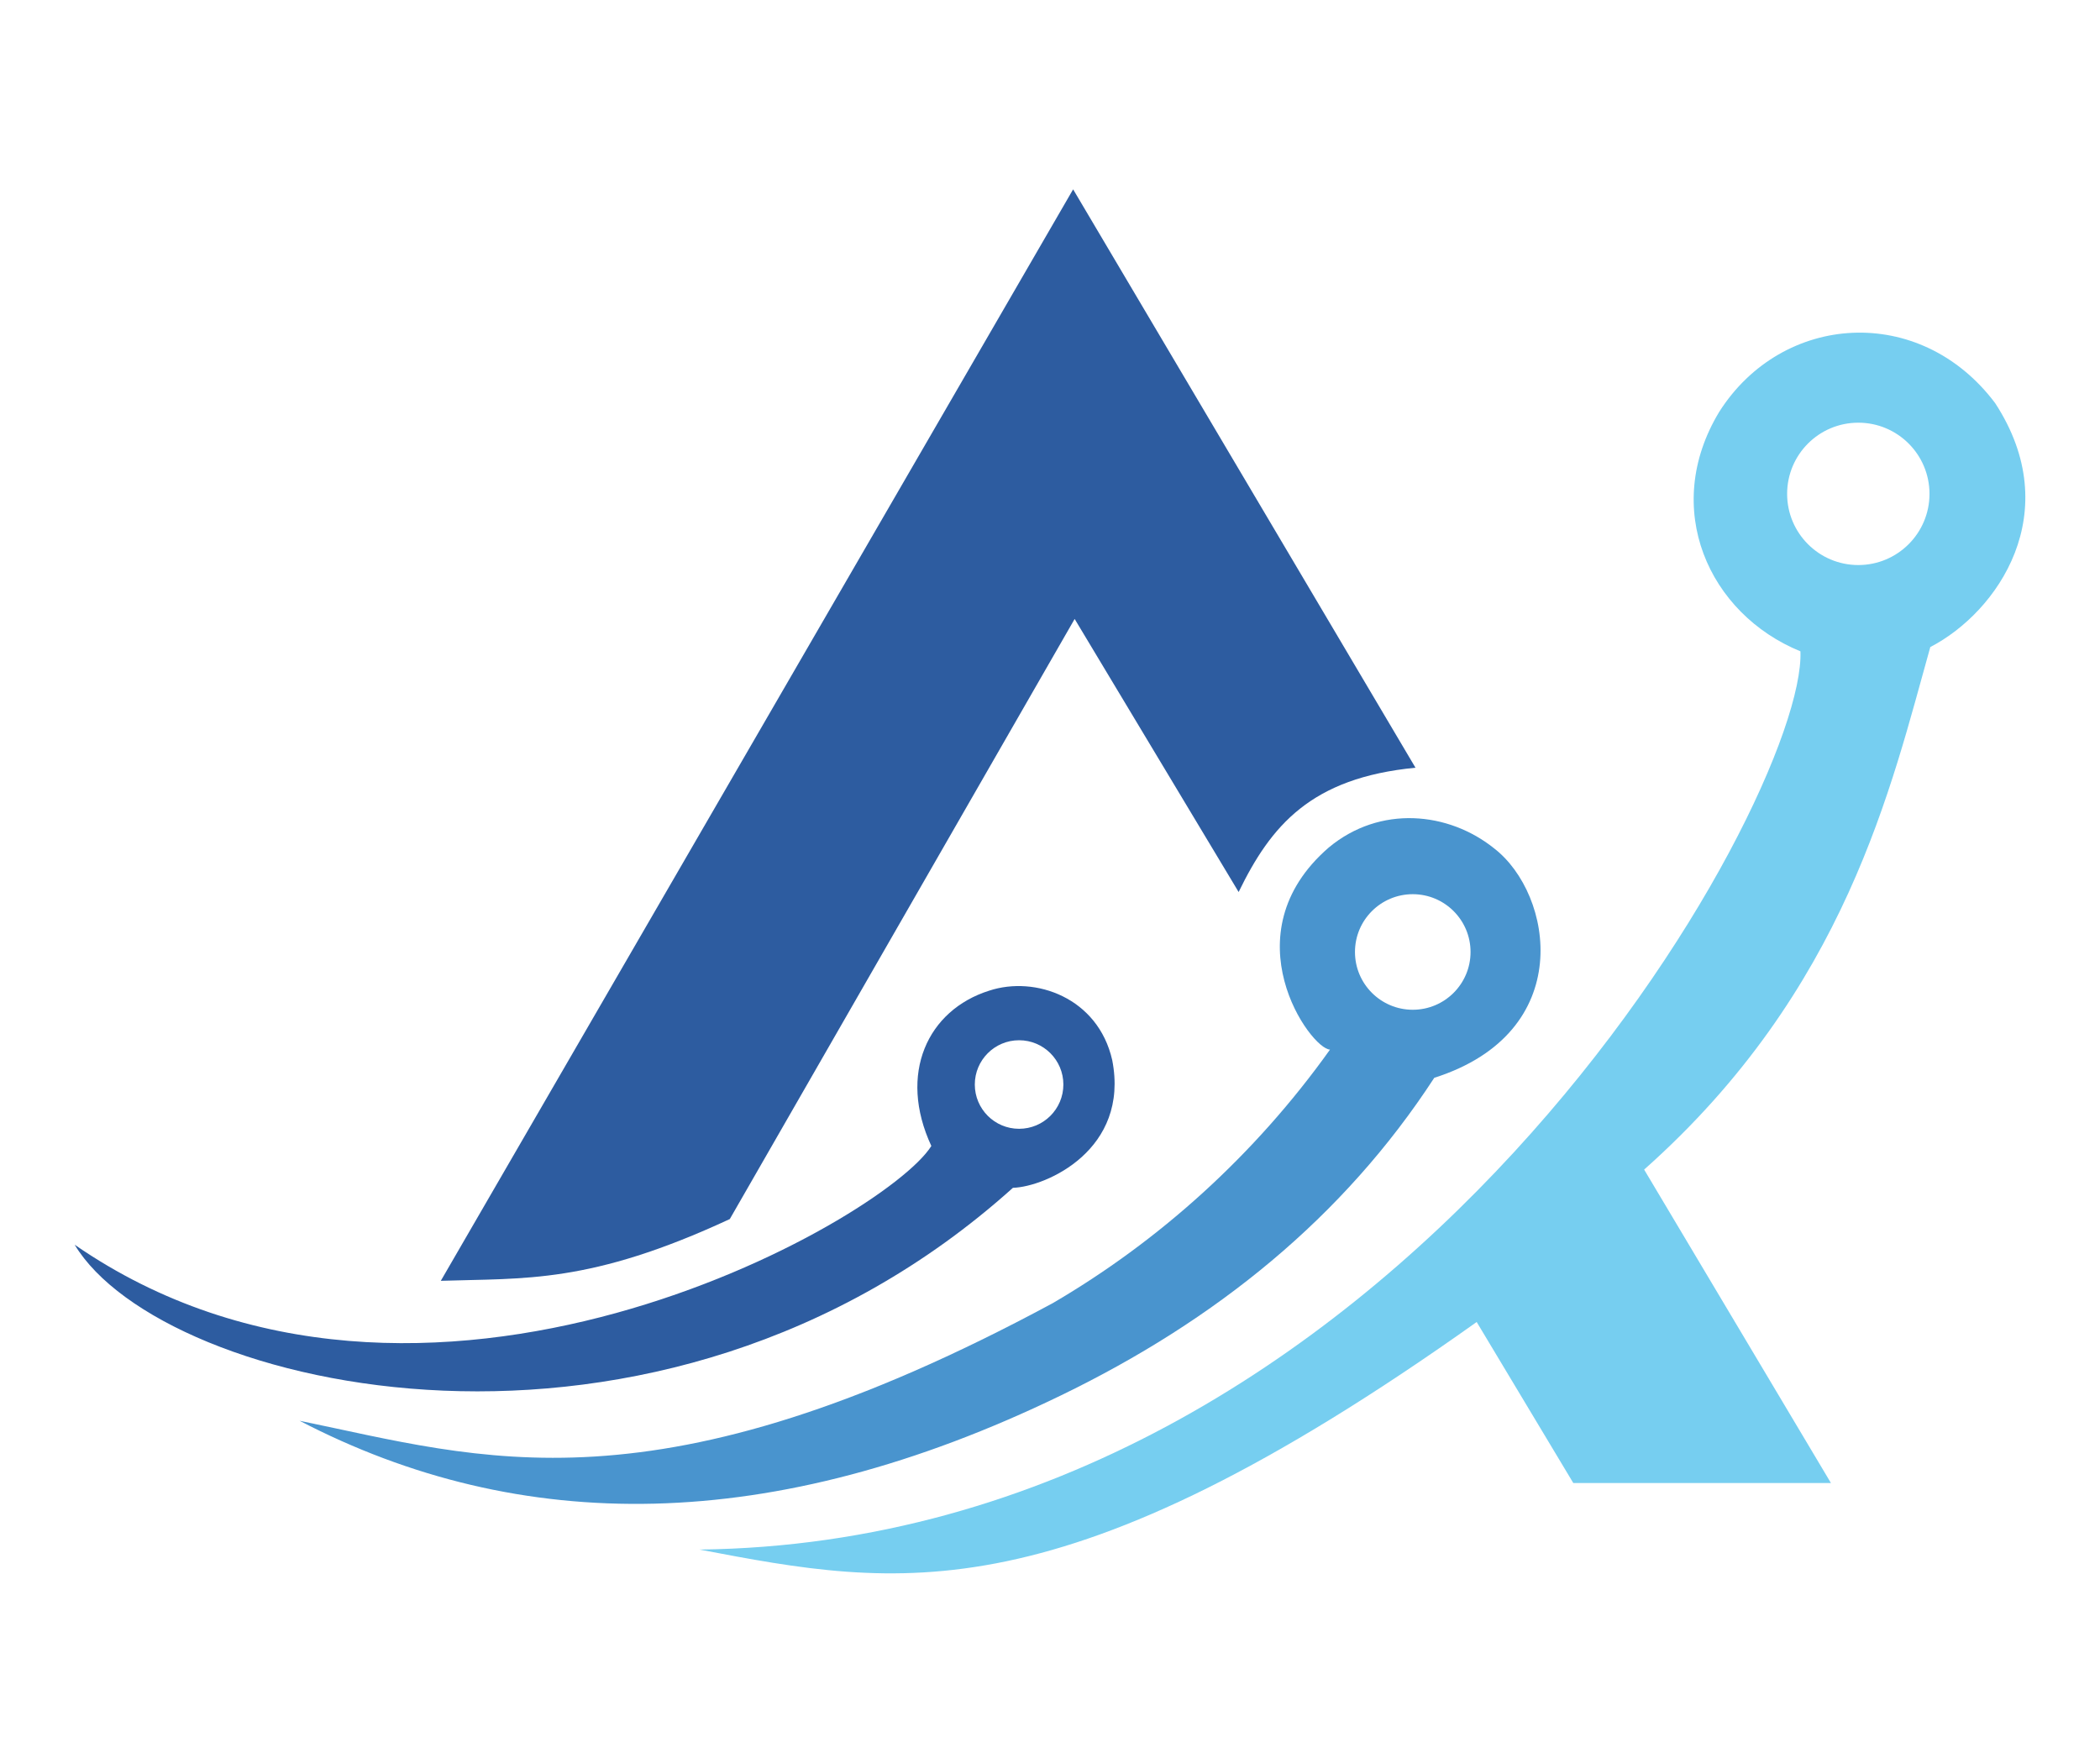
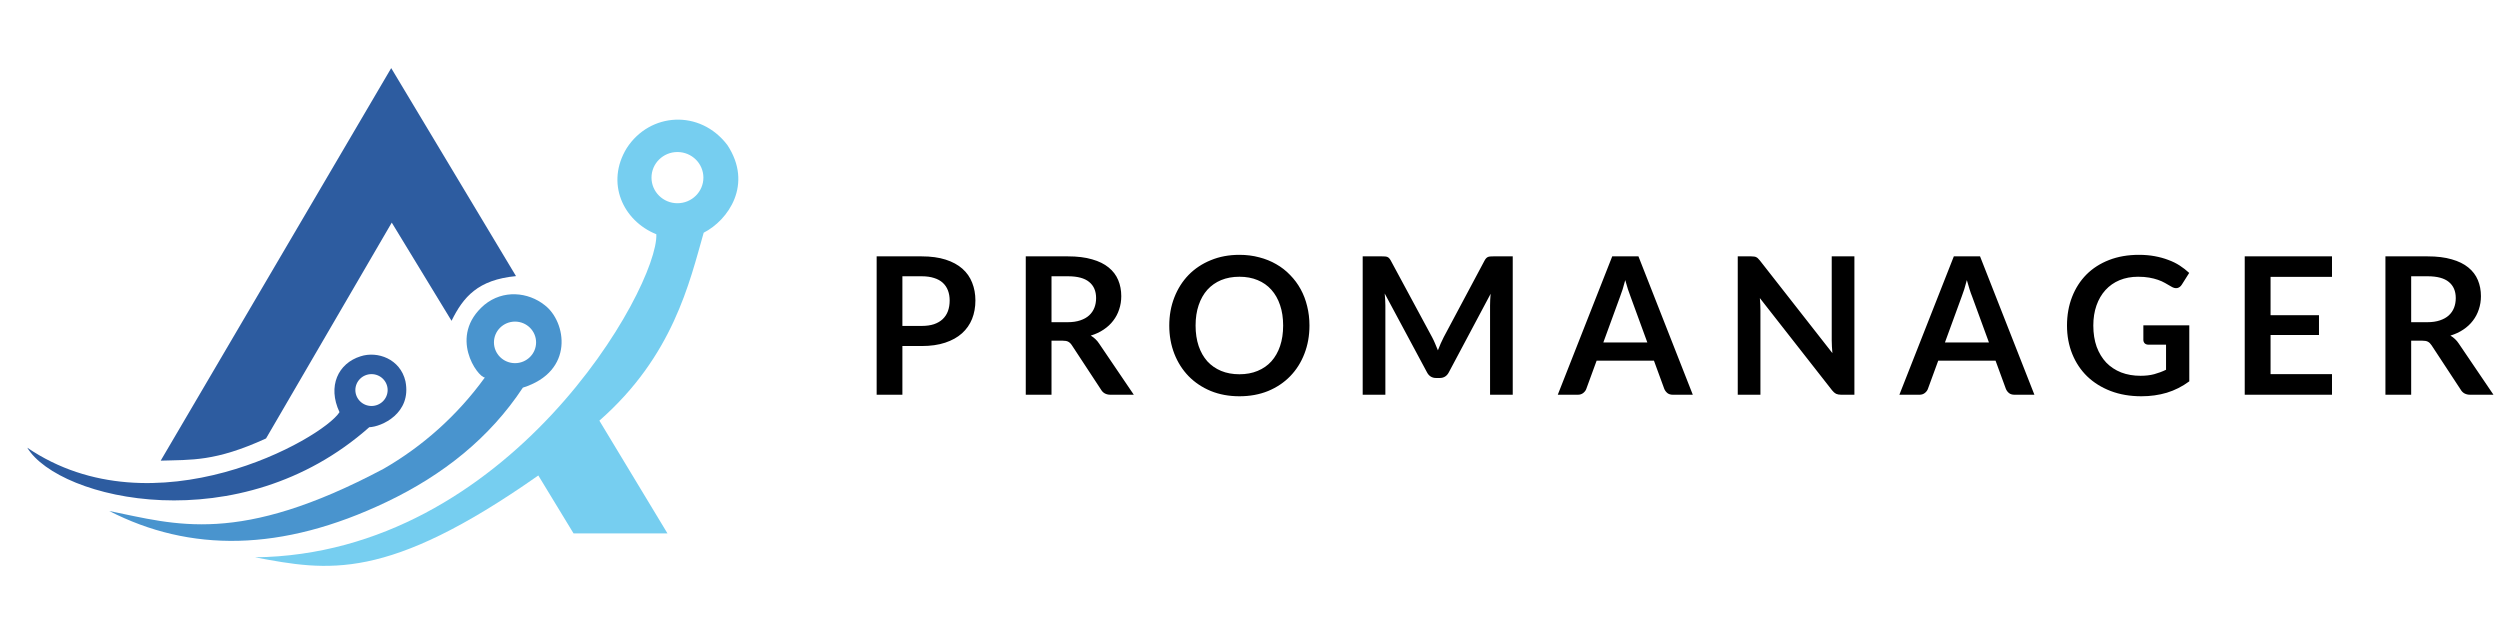
- <svg xmlns="http://www.w3.org/2000/svg" version="1.1" id="svg2" width="299" height="251" viewBox="0 0 299 251">
-   <defs id="defs6" />
-   <g id="g11749" transform="matrix(1.031571,0,0,1.031571,-0.679656,-12.59585)">
-     <path style="opacity:1;fill:#2d5ca0;fill-opacity:1;stroke:none;stroke-width:1;stroke-linejoin:round;stroke-dasharray:none;stroke-opacity:1" d="M 148.776,38.347 61.501,189.009 c 11.555,-0.385 20.556,0.457 39.887,-8.524 l 47.598,-82.837 22.633,37.693 c 4.456,-9.16 9.97,-15.763 24.41,-17.158 z" id="path3079" />
-     <path id="path5922" style="opacity:1;fill:#2d5ca0;fill-opacity:1;stroke:none;stroke-linejoin:round" transform="scale(1,-1)" d="m 147.429,-161.913 a 6.112,6.112 0 0 1 -6.112,6.112 6.112,6.112 0 0 1 -6.112,-6.112 6.112,6.112 0 0 1 6.112,-6.112 6.112,6.112 0 0 1 6.112,6.112 z M 10.965,-184.027 c 47.953,-33.107 111.869,3.412 118.24,13.632 -4.634,9.974 -0.511,18.762 7.99,21.439 6.343,2.09 15.017,-0.957 16.976,-9.585 2.42,-12.35 -9.109,-17.485 -13.706,-17.632 -49.029,-44.074 -117.407,-27.968 -129.501,-7.853 z" />
-     <path id="path6742" style="opacity:1;fill:#4994ce;fill-opacity:1;stroke:none;stroke-width:1;stroke-linejoin:round;stroke-dasharray:none;stroke-opacity:1" d="m 184.233,157.091 c -2.681,-0.055 -14.048,-15.881 -0.174,-27.893 7.077,-5.892 16.532,-4.936 22.824,0.117 8.172,6.306 11.436,25.406 -8.261,31.671 -12.542,19.265 -30.135,33.48 -51.563,43.858 -39.918,19.334 -74.615,19.306 -105.053,3.482 25.12,5.144 48.927,13.428 103.941,-16.225 14.594,-8.521 27.84,-20.367 38.286,-35.012 z m 19.396,-13.474 c 0,-4.405 -3.571,-7.976 -7.976,-7.976 -4.405,0 -7.976,3.571 -7.976,7.976 0,4.405 3.571,7.976 7.976,7.976 4.405,0 7.976,-3.571 7.976,-7.976 z" />
-     <path id="path5922-4-4" style="fill:#76cef0;fill-opacity:1;stroke:none;stroke-width:1;stroke-linejoin:round;stroke-dasharray:none" transform="scale(1,-1)" d="m 266.974,-80.382 c 0,5.426 -4.399,9.825 -9.825,9.825 -5.426,1e-6 -9.825,-4.399 -9.825,-9.825 0,-5.426 4.399,-9.825 9.825,-9.825 5.426,-10e-7 9.825,4.399 9.825,9.825 z M 97.2,-226.107 c 96.255,1.136 152.798,103.707 151.96,123.99 -12.666,5.171 -19.273,19.747 -11.199,33.071 8.697,13.675 27.707,14.991 38.08,1.185 9.832,-15.087 0.359,-28.842 -8.955,-33.665 -5.369,-19.083 -11.597,-47.351 -39.497,-72.128 l 25.782,-43.266 h -35.561 l -13.335,22.226 c -57.51,-40.923 -79.698,-36.654 -107.275,-31.412 z" />
-   </g>
+ <svg xmlns="http://www.w3.org/2000/svg" width="209" height="53" viewBox="0 0 209 53" fill="none">
+   <path d="M77.048 27.248C77.443 27.248 77.787 27.2 78.08 27.104C78.373 27.003 78.616 26.861 78.808 26.68C79.005 26.493 79.152 26.269 79.248 26.008C79.344 25.741 79.392 25.445 79.392 25.12C79.392 24.811 79.344 24.531 79.248 24.28C79.152 24.029 79.008 23.816 78.816 23.64C78.624 23.464 78.381 23.331 78.088 23.24C77.795 23.144 77.448 23.096 77.048 23.096H75.44V27.248H77.048ZM77.048 21.432C77.821 21.432 78.491 21.523 79.056 21.704C79.621 21.885 80.088 22.139 80.456 22.464C80.824 22.789 81.096 23.179 81.272 23.632C81.453 24.085 81.544 24.581 81.544 25.12C81.544 25.68 81.451 26.195 81.264 26.664C81.077 27.128 80.797 27.528 80.424 27.864C80.051 28.2 79.581 28.461 79.016 28.648C78.456 28.835 77.8 28.928 77.048 28.928H75.44V33H73.288V21.432H77.048ZM89.25 26.936C89.656 26.936 90.008 26.885 90.306 26.784C90.61 26.683 90.858 26.544 91.05 26.368C91.248 26.187 91.394 25.973 91.49 25.728C91.586 25.483 91.634 25.213 91.634 24.92C91.634 24.333 91.44 23.883 91.05 23.568C90.666 23.253 90.077 23.096 89.282 23.096H87.906V26.936H89.25ZM94.786 33H92.842C92.474 33 92.208 32.856 92.042 32.568L89.61 28.864C89.52 28.725 89.418 28.627 89.306 28.568C89.2 28.509 89.04 28.48 88.826 28.48H87.906V33H85.754V21.432H89.282C90.066 21.432 90.738 21.515 91.298 21.68C91.864 21.84 92.325 22.067 92.682 22.36C93.045 22.653 93.312 23.005 93.482 23.416C93.653 23.821 93.738 24.269 93.738 24.76C93.738 25.149 93.68 25.517 93.562 25.864C93.45 26.211 93.285 26.525 93.066 26.808C92.853 27.091 92.586 27.339 92.266 27.552C91.952 27.765 91.592 27.933 91.186 28.056C91.325 28.136 91.453 28.232 91.57 28.344C91.688 28.451 91.794 28.579 91.89 28.728L94.786 33ZM109.471 27.216C109.471 28.064 109.33 28.851 109.047 29.576C108.77 30.296 108.375 30.92 107.863 31.448C107.351 31.976 106.735 32.389 106.015 32.688C105.295 32.981 104.495 33.128 103.615 33.128C102.741 33.128 101.943 32.981 101.223 32.688C100.503 32.389 99.885 31.976 99.367 31.448C98.855 30.92 98.458 30.296 98.175 29.576C97.893 28.851 97.751 28.064 97.751 27.216C97.751 26.368 97.893 25.584 98.175 24.864C98.458 24.139 98.855 23.512 99.367 22.984C99.885 22.456 100.503 22.045 101.223 21.752C101.943 21.453 102.741 21.304 103.615 21.304C104.202 21.304 104.754 21.373 105.271 21.512C105.789 21.645 106.263 21.837 106.695 22.088C107.127 22.333 107.514 22.635 107.855 22.992C108.202 23.344 108.495 23.739 108.735 24.176C108.975 24.613 109.157 25.088 109.279 25.6C109.407 26.112 109.471 26.651 109.471 27.216ZM107.271 27.216C107.271 26.581 107.186 26.013 107.015 25.512C106.845 25.005 106.602 24.576 106.287 24.224C105.973 23.872 105.589 23.603 105.135 23.416C104.687 23.229 104.181 23.136 103.615 23.136C103.05 23.136 102.541 23.229 102.087 23.416C101.639 23.603 101.255 23.872 100.935 24.224C100.621 24.576 100.378 25.005 100.207 25.512C100.037 26.013 99.951 26.581 99.951 27.216C99.951 27.851 100.037 28.421 100.207 28.928C100.378 29.429 100.621 29.856 100.935 30.208C101.255 30.555 101.639 30.821 102.087 31.008C102.541 31.195 103.05 31.288 103.615 31.288C104.181 31.288 104.687 31.195 105.135 31.008C105.589 30.821 105.973 30.555 106.287 30.208C106.602 29.856 106.845 29.429 107.015 28.928C107.186 28.421 107.271 27.851 107.271 27.216ZM126.465 21.432V33H124.569V25.528C124.569 25.229 124.585 24.907 124.617 24.56L121.121 31.128C120.956 31.443 120.702 31.6 120.361 31.6H120.057C119.716 31.6 119.462 31.443 119.297 31.128L115.761 24.536C115.777 24.712 115.79 24.885 115.801 25.056C115.812 25.227 115.817 25.384 115.817 25.528V33H113.921V21.432H115.545C115.641 21.432 115.724 21.435 115.793 21.44C115.862 21.445 115.924 21.459 115.977 21.48C116.036 21.501 116.086 21.536 116.129 21.584C116.177 21.632 116.222 21.696 116.265 21.776L119.729 28.2C119.82 28.371 119.902 28.547 119.977 28.728C120.057 28.909 120.134 29.096 120.209 29.288C120.284 29.091 120.361 28.901 120.441 28.72C120.521 28.533 120.606 28.355 120.697 28.184L124.113 21.776C124.156 21.696 124.201 21.632 124.249 21.584C124.297 21.536 124.348 21.501 124.401 21.48C124.46 21.459 124.524 21.445 124.593 21.44C124.662 21.435 124.745 21.432 124.841 21.432H126.465ZM137.718 28.632L136.31 24.784C136.241 24.613 136.169 24.411 136.094 24.176C136.019 23.941 135.945 23.688 135.87 23.416C135.801 23.688 135.729 23.944 135.654 24.184C135.579 24.419 135.507 24.624 135.438 24.8L134.038 28.632H137.718ZM141.518 33H139.854C139.667 33 139.515 32.955 139.398 32.864C139.281 32.768 139.193 32.651 139.134 32.512L138.27 30.152H133.478L132.614 32.512C132.571 32.635 132.489 32.747 132.366 32.848C132.243 32.949 132.091 33 131.91 33H130.23L134.782 21.432H136.974L141.518 33ZM155.028 21.432V33H153.924C153.753 33 153.609 32.973 153.492 32.92C153.38 32.861 153.27 32.765 153.164 32.632L147.124 24.92C147.156 25.272 147.172 25.597 147.172 25.896V33H145.276V21.432H146.404C146.494 21.432 146.572 21.437 146.636 21.448C146.705 21.453 146.764 21.469 146.812 21.496C146.865 21.517 146.916 21.552 146.964 21.6C147.012 21.643 147.065 21.701 147.124 21.776L153.188 29.52C153.172 29.333 153.158 29.149 153.148 28.968C153.137 28.787 153.132 28.619 153.132 28.464V21.432H155.028ZM166.276 28.632L164.868 24.784C164.798 24.613 164.726 24.411 164.652 24.176C164.577 23.941 164.502 23.688 164.428 23.416C164.358 23.688 164.286 23.944 164.212 24.184C164.137 24.419 164.065 24.624 163.996 24.8L162.596 28.632H166.276ZM170.076 33H168.412C168.225 33 168.073 32.955 167.956 32.864C167.838 32.768 167.75 32.651 167.692 32.512L166.828 30.152H162.036L161.172 32.512C161.129 32.635 161.046 32.747 160.924 32.848C160.801 32.949 160.649 33 160.468 33H158.788L163.34 21.432H165.532L170.076 33ZM183.025 27.2V31.88C182.439 32.312 181.812 32.629 181.145 32.832C180.484 33.029 179.775 33.128 179.017 33.128C178.073 33.128 177.217 32.981 176.449 32.688C175.687 32.395 175.033 31.987 174.489 31.464C173.951 30.941 173.535 30.317 173.241 29.592C172.948 28.867 172.801 28.075 172.801 27.216C172.801 26.347 172.943 25.549 173.225 24.824C173.508 24.099 173.908 23.475 174.425 22.952C174.948 22.429 175.58 22.024 176.321 21.736C177.063 21.448 177.895 21.304 178.817 21.304C179.287 21.304 179.724 21.341 180.129 21.416C180.54 21.491 180.919 21.595 181.265 21.728C181.617 21.856 181.937 22.013 182.225 22.2C182.513 22.387 182.777 22.592 183.017 22.816L182.401 23.792C182.305 23.947 182.18 24.043 182.025 24.08C181.871 24.112 181.703 24.072 181.521 23.96C181.345 23.859 181.169 23.757 180.993 23.656C180.817 23.555 180.62 23.467 180.401 23.392C180.188 23.317 179.945 23.256 179.673 23.208C179.407 23.16 179.097 23.136 178.745 23.136C178.175 23.136 177.657 23.232 177.193 23.424C176.735 23.616 176.343 23.891 176.017 24.248C175.692 24.605 175.441 25.035 175.265 25.536C175.089 26.037 175.001 26.597 175.001 27.216C175.001 27.877 175.095 28.469 175.281 28.992C175.473 29.509 175.74 29.949 176.081 30.312C176.428 30.669 176.844 30.944 177.329 31.136C177.815 31.323 178.356 31.416 178.953 31.416C179.38 31.416 179.761 31.371 180.097 31.28C180.433 31.189 180.761 31.067 181.081 30.912V28.816H179.625C179.487 28.816 179.377 28.779 179.297 28.704C179.223 28.624 179.185 28.528 179.185 28.416V27.2H183.025ZM189.819 23.144V26.352H193.867V28.008H189.819V31.28H194.955V33H187.659V21.432H194.955V23.144H189.819ZM202.918 26.936C203.323 26.936 203.675 26.885 203.974 26.784C204.278 26.683 204.526 26.544 204.718 26.368C204.915 26.187 205.062 25.973 205.158 25.728C205.254 25.483 205.302 25.213 205.302 24.92C205.302 24.333 205.107 23.883 204.718 23.568C204.334 23.253 203.744 23.096 202.95 23.096H201.574V26.936H202.918ZM208.454 33H206.51C206.142 33 205.875 32.856 205.71 32.568L203.278 28.864C203.187 28.725 203.086 28.627 202.974 28.568C202.867 28.509 202.707 28.48 202.494 28.48H201.574V33H199.422V21.432H202.95C203.734 21.432 204.406 21.515 204.966 21.68C205.531 21.84 205.992 22.067 206.35 22.36C206.712 22.653 206.979 23.005 207.15 23.416C207.32 23.821 207.406 24.269 207.406 24.76C207.406 25.149 207.347 25.517 207.23 25.864C207.118 26.211 206.952 26.525 206.734 26.808C206.52 27.091 206.254 27.339 205.934 27.552C205.619 27.765 205.259 27.933 204.854 28.056C204.992 28.136 205.12 28.232 205.238 28.344C205.355 28.451 205.462 28.579 205.558 28.728L208.454 33Z" fill="black" />
+   <path d="M32.705 5.693L13.434 38.511C15.986 38.427 17.973 38.61 22.241 36.654L32.751 18.61L37.749 26.82C38.733 24.825 39.95 23.387 43.138 23.083L32.705 5.693Z" fill="#2D5CA0" />
+   <path d="M32.407 32.608C32.407 32.255 32.265 31.917 32.012 31.667C31.759 31.417 31.416 31.277 31.058 31.277C30.7 31.277 30.357 31.417 30.104 31.667C29.851 31.917 29.708 32.255 29.708 32.608C29.708 32.962 29.851 33.3 30.104 33.55C30.357 33.8 30.7 33.94 31.058 33.94C31.416 33.94 31.759 33.8 32.012 33.55C32.265 33.3 32.407 32.962 32.407 32.608ZM2.276 37.425C12.864 44.637 26.977 36.682 28.383 34.456C27.36 32.284 28.27 30.369 30.148 29.786C31.548 29.331 33.463 29.995 33.896 31.874C34.431 34.564 31.885 35.683 30.87 35.715C20.044 45.315 4.946 41.807 2.276 37.425Z" fill="#2D5CA0" />
+   <path d="M40.534 31.558C39.942 31.546 37.432 28.099 40.495 25.483C42.058 24.199 44.146 24.407 45.535 25.508C47.34 26.882 48.06 31.042 43.711 32.407C40.942 36.603 37.057 39.699 32.326 41.96C23.512 46.171 15.85 46.165 9.13 42.718C14.676 43.839 19.933 45.643 32.08 39.184C35.303 37.328 38.227 34.748 40.534 31.558ZM44.817 28.623C44.817 27.664 44.028 26.886 43.056 26.886C42.083 26.886 41.294 27.664 41.294 28.623C41.294 29.583 42.083 30.36 43.056 30.36C44.028 30.36 44.817 29.583 44.817 28.623Z" fill="#4994CE" />
+   <path d="M58.804 14.85C58.804 13.668 57.832 12.709 56.634 12.709C55.436 12.709 54.465 13.668 54.465 14.85C54.465 16.031 55.436 16.99 56.634 16.99C57.832 16.99 58.804 16.031 58.804 14.85ZM21.317 46.592C42.57 46.344 55.055 24.002 54.87 19.584C52.073 18.457 50.614 15.283 52.397 12.38C54.318 9.402 58.515 9.115 60.806 12.122C62.976 15.409 60.885 18.405 58.828 19.455C57.643 23.612 56.267 29.769 50.107 35.166L55.8 44.591H47.948L45.003 39.749C32.305 48.663 27.406 47.733 21.317 46.592Z" fill="#76CEF0" />
</svg>
